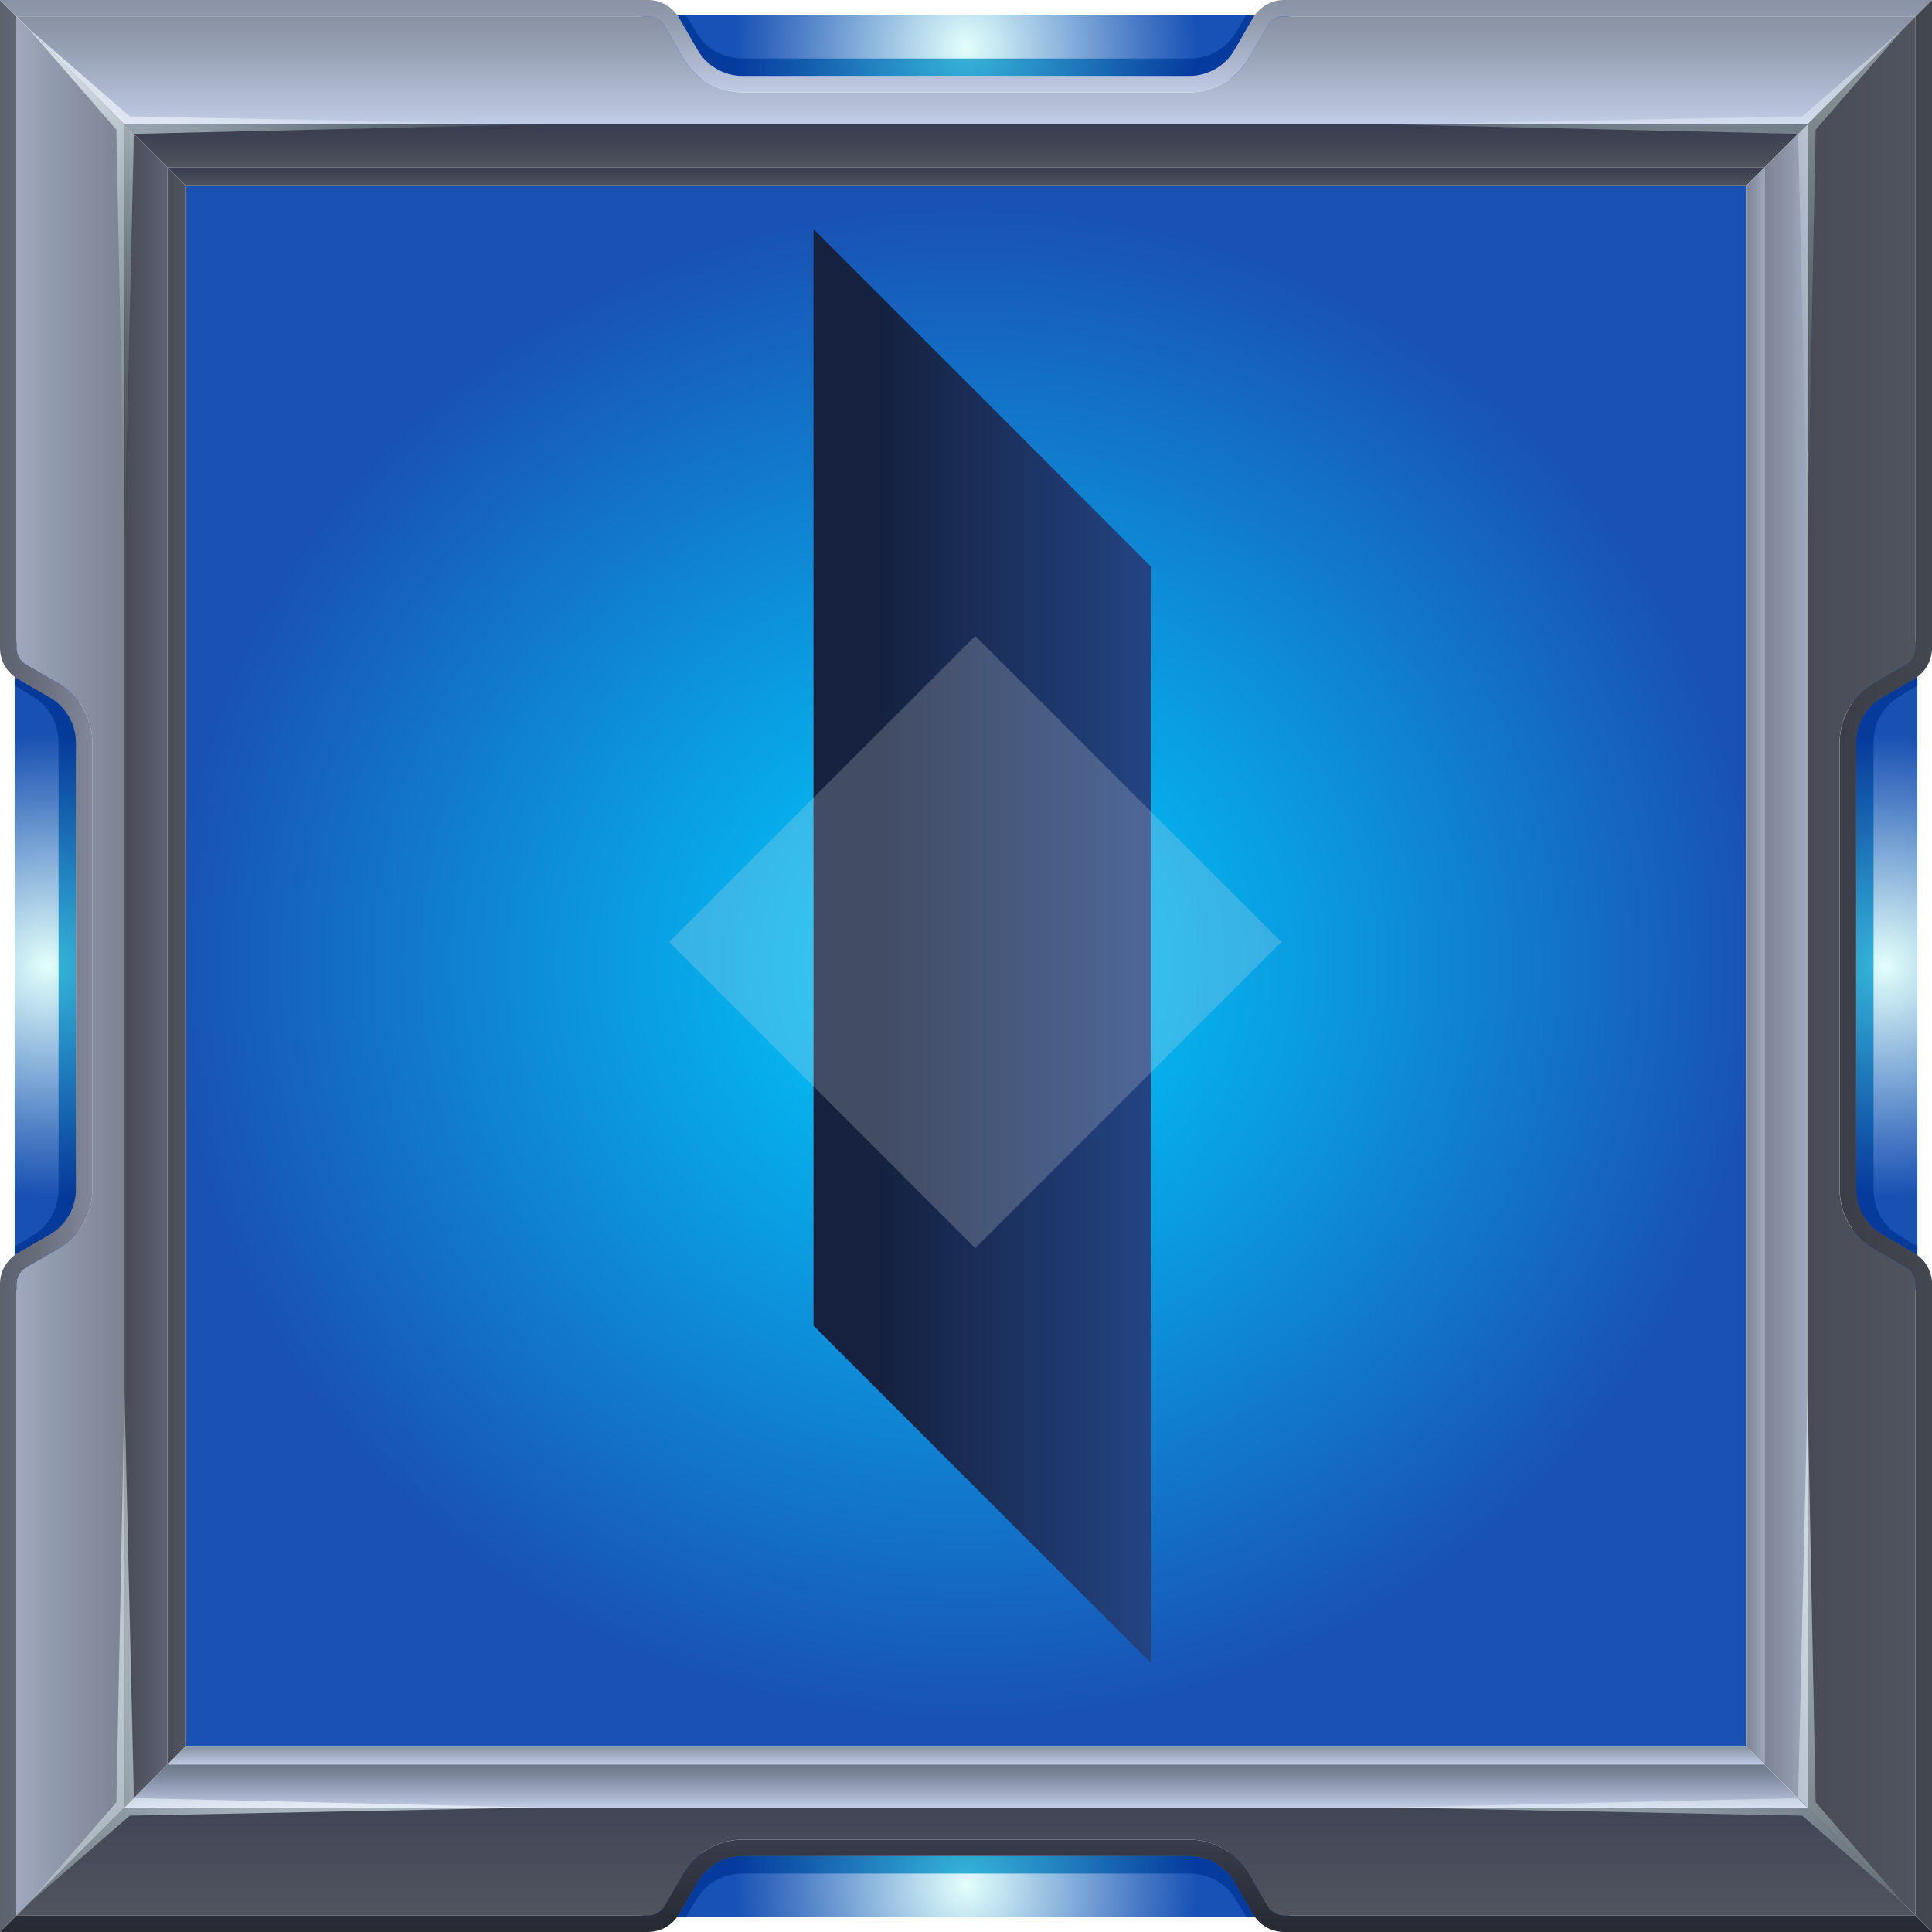
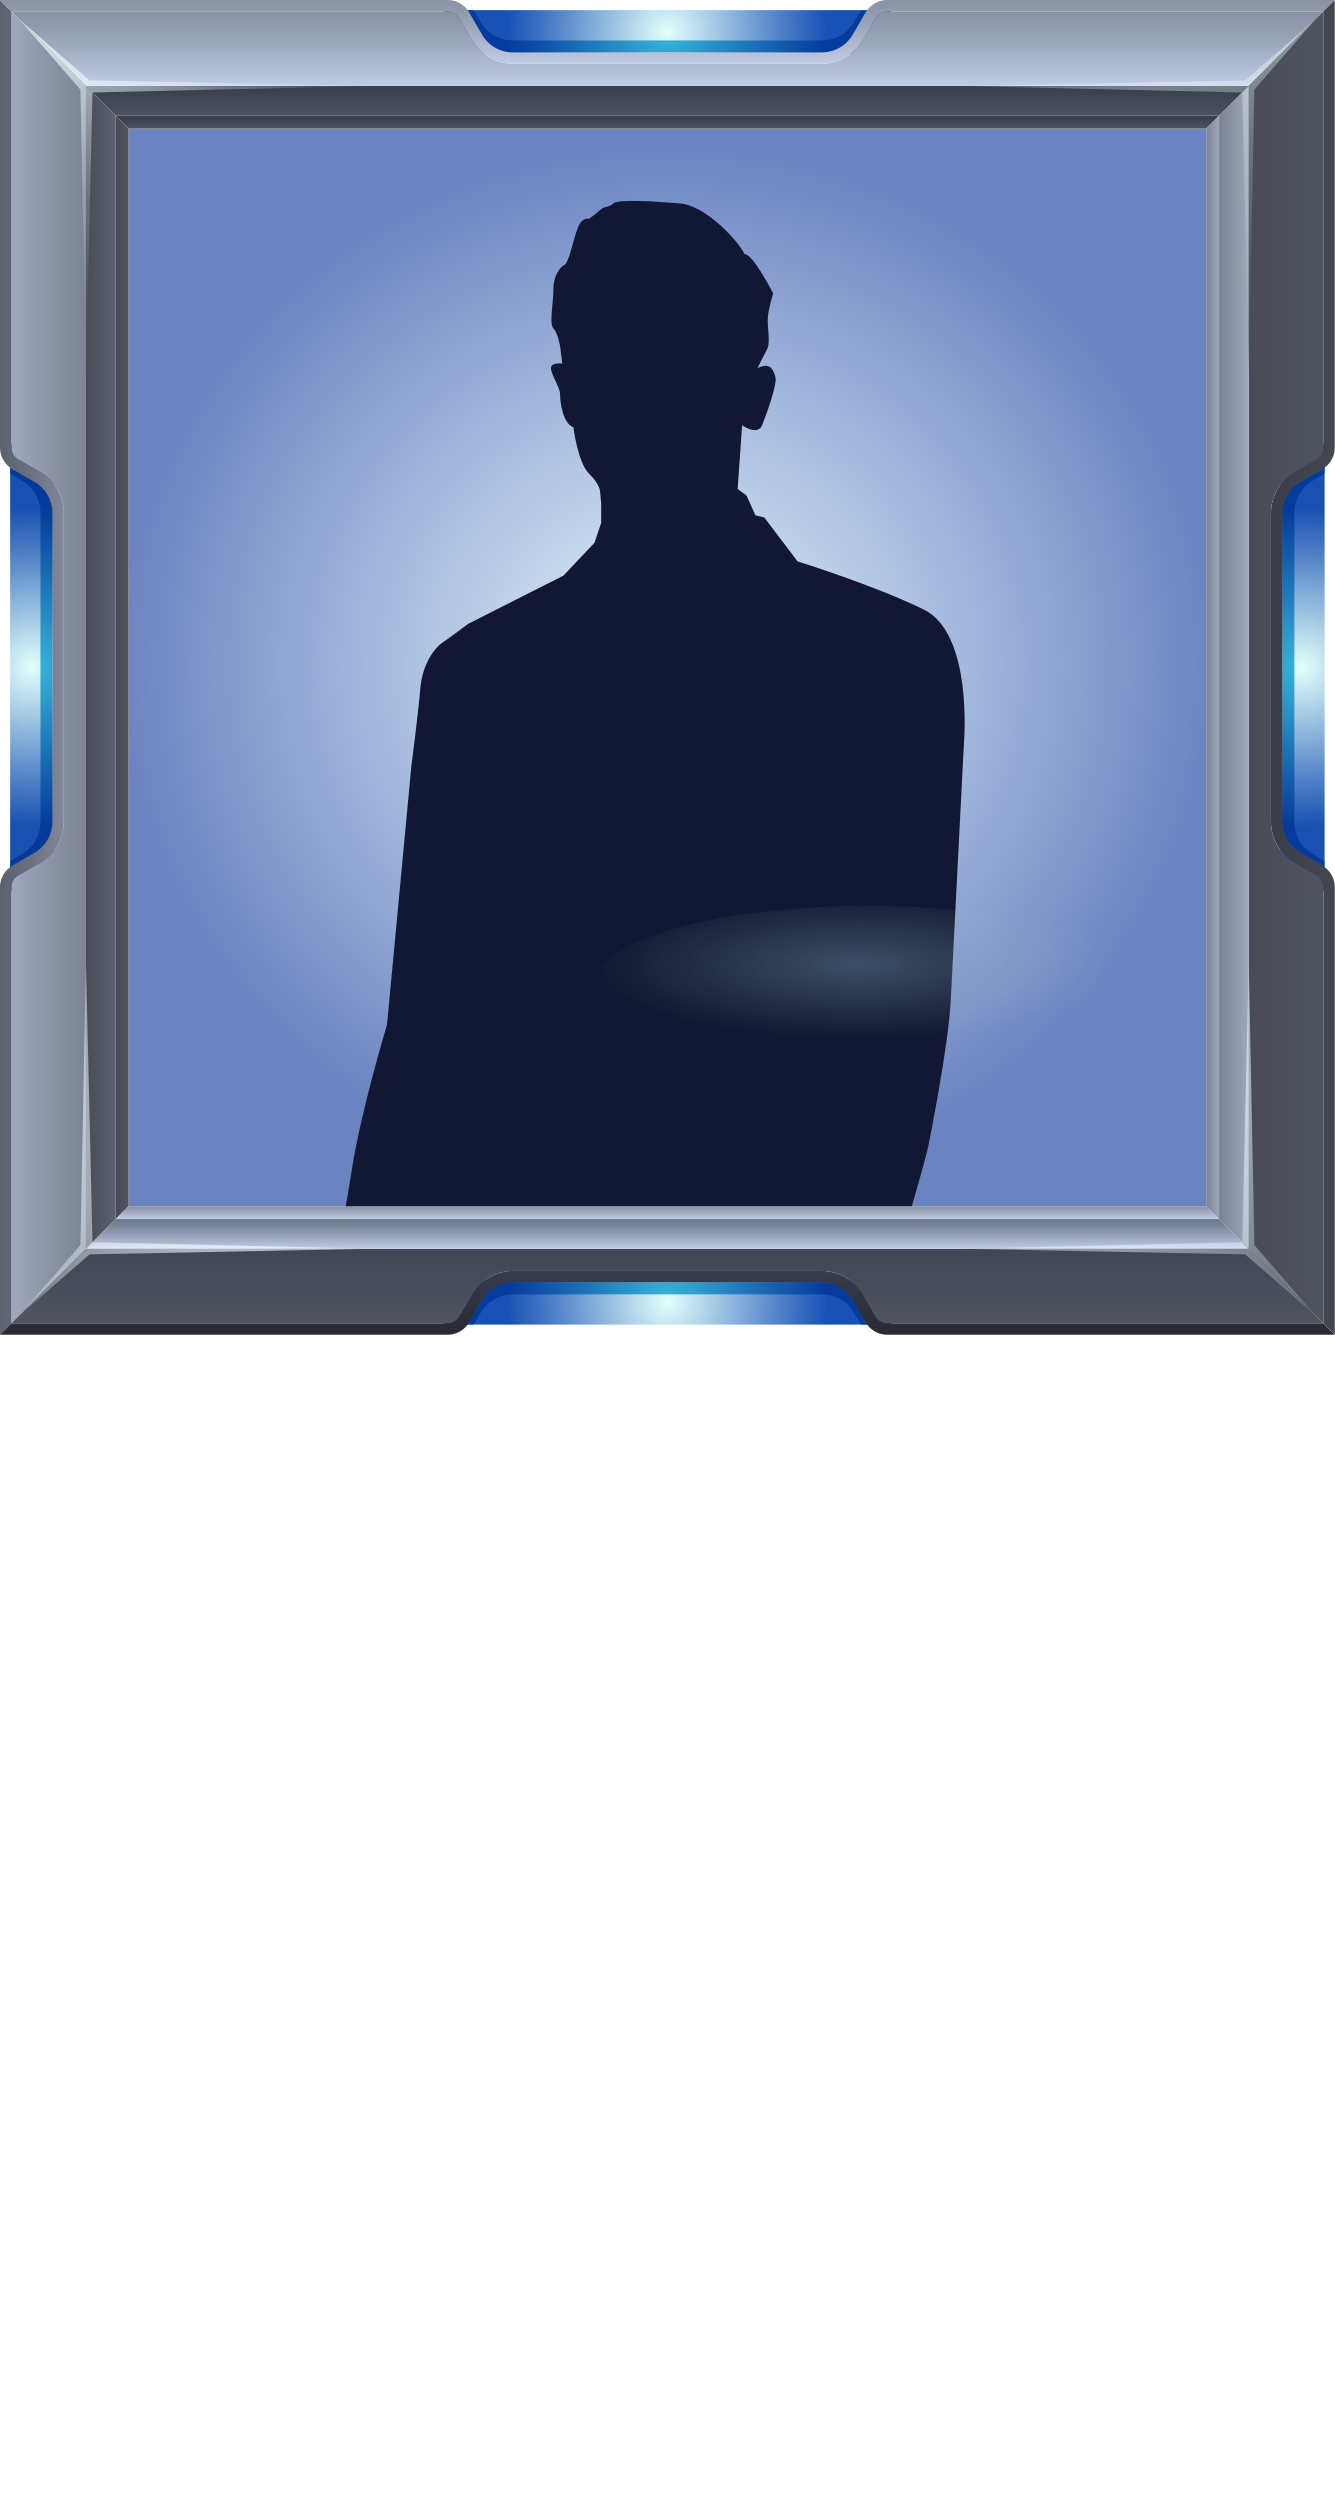
- <svg xmlns="http://www.w3.org/2000/svg" xmlns:xlink="http://www.w3.org/1999/xlink" viewBox="0 0 1033.26 1033.26">
+ <svg xmlns="http://www.w3.org/2000/svg" xmlns:xlink="http://www.w3.org/1999/xlink" viewBox="0 0 1033.26 1935.32">
  <defs>
-     <style>.cls-1{isolation:isolate;}.cls-2{fill:url(#Безымянный_градиент_15);}.cls-10,.cls-11,.cls-12,.cls-13,.cls-14,.cls-15,.cls-16,.cls-17,.cls-18,.cls-19,.cls-20,.cls-21,.cls-22,.cls-23,.cls-24,.cls-25,.cls-26,.cls-27,.cls-3,.cls-4,.cls-5,.cls-6,.cls-7,.cls-8,.cls-9{fill-rule:evenodd;}.cls-3{fill:url(#Безымянный_градиент_25);}.cls-4{fill:url(#linear-gradient);}.cls-5{fill:#3db6dd;mix-blend-mode:multiply;}.cls-6{fill:url(#linear-gradient-2);}.cls-7{fill:url(#linear-gradient-3);}.cls-8{fill:url(#linear-gradient-4);}.cls-9{fill:url(#Безымянный_градиент_22);}.cls-10{fill:url(#Безымянный_градиент_22-2);}.cls-11{fill:url(#linear-gradient-5);}.cls-12{fill:url(#linear-gradient-6);}.cls-13{fill:url(#linear-gradient-7);}.cls-14{fill:url(#linear-gradient-8);}.cls-15{fill:url(#linear-gradient-9);}.cls-16{fill:url(#linear-gradient-10);}.cls-17{fill:url(#linear-gradient-11);}.cls-18{fill:url(#linear-gradient-12);}.cls-19{fill:url(#Безымянный_градиент_23);}.cls-20{fill:url(#linear-gradient-13);}.cls-21{fill:url(#linear-gradient-14);}.cls-22{fill:url(#linear-gradient-15);}.cls-23{fill:url(#linear-gradient-16);}.cls-24,.cls-25,.cls-26,.cls-27{mix-blend-mode:screen;}.cls-24{fill:url(#New_Gradient_Swatch_3);}.cls-25{fill:url(#New_Gradient_Swatch_3-2);}.cls-26{fill:url(#New_Gradient_Swatch_3-3);}.cls-27{fill:url(#New_Gradient_Swatch_3-4);}.cls-28{fill:url(#Безымянный_градиент_82);}.cls-29{fill:#e5e5e5;opacity:0.22;}</style>
-     <radialGradient id="Безымянный_градиент_15" cx="832" cy="369.32" r="484.42" gradientTransform="translate(-215.61 205.19) scale(0.88 0.84)" gradientUnits="userSpaceOnUse">
-       <stop offset="0" stop-color="#00d0ff" />
-       <stop offset="0.42" stop-color="#0a9de1" />
-       <stop offset="1" stop-color="#1951b4" />
+     <style>.cls-1{mask:url(#mask);}.cls-2,.cls-34,.cls-8{mix-blend-mode:multiply;}.cls-2{fill:url(#radial-gradient);}.cls-3{fill:none;}.cls-4{isolation:isolate;}.cls-5{fill:url(#Безымянный_градиент_238);}.cls-10,.cls-11,.cls-12,.cls-13,.cls-14,.cls-15,.cls-16,.cls-17,.cls-18,.cls-19,.cls-20,.cls-21,.cls-22,.cls-23,.cls-24,.cls-25,.cls-26,.cls-27,.cls-28,.cls-29,.cls-30,.cls-6,.cls-7,.cls-8,.cls-9{fill-rule:evenodd;}.cls-6{fill:url(#Безымянный_градиент_25);}.cls-7{fill:url(#linear-gradient);}.cls-8{fill:#3db6dd;}.cls-9{fill:url(#linear-gradient-2);}.cls-10{fill:url(#linear-gradient-3);}.cls-11{fill:url(#linear-gradient-4);}.cls-12{fill:url(#Безымянный_градиент_22);}.cls-13{fill:url(#Безымянный_градиент_22-2);}.cls-14{fill:url(#linear-gradient-5);}.cls-15{fill:url(#linear-gradient-6);}.cls-16{fill:url(#linear-gradient-7);}.cls-17{fill:url(#linear-gradient-8);}.cls-18{fill:url(#linear-gradient-9);}.cls-19{fill:url(#linear-gradient-10);}.cls-20{fill:url(#linear-gradient-11);}.cls-21{fill:url(#linear-gradient-12);}.cls-22{fill:url(#Безымянный_градиент_23);}.cls-23{fill:url(#linear-gradient-13);}.cls-24{fill:url(#linear-gradient-14);}.cls-25{fill:url(#linear-gradient-15);}.cls-26{fill:url(#linear-gradient-16);}.cls-27,.cls-28,.cls-29,.cls-30{mix-blend-mode:screen;}.cls-27{fill:url(#New_Gradient_Swatch_3);}.cls-28{fill:url(#New_Gradient_Swatch_3-2);}.cls-29{fill:url(#New_Gradient_Swatch_3-3);}.cls-30{fill:url(#New_Gradient_Swatch_3-4);}.cls-31{clip-path:url(#clip-path);}.cls-32{fill:#121833;}.cls-33{mask:url(#mask-2);}.cls-34{fill:url(#radial-gradient-2);}.cls-35{filter:url(#luminosity-noclip);}</style>
+     <filter id="luminosity-noclip" x="462.71" y="-8937.52" width="417.55" height="32766" filterUnits="userSpaceOnUse" color-interpolation-filters="sRGB">
+       <feFlood flood-color="#fff" result="bg" />
+       <feBlend in="SourceGraphic" in2="bg" />
+     </filter>
+     <mask id="mask" x="462.71" y="-8937.52" width="417.55" height="32766" maskUnits="userSpaceOnUse">
+       <g class="cls-35" />
+     </mask>
+     <radialGradient id="radial-gradient" cx="-5599.79" cy="-1653.51" r="54.45" gradientTransform="matrix(0, -1.07, -3.83, 0, -5668.75, -5245.13)" gradientUnits="userSpaceOnUse">
+       <stop offset="0" stop-color="#666" />
+       <stop offset="0.01" stop-color="#656565" />
+       <stop offset="0.47" stop-color="#2f2f2f" />
+       <stop offset="0.81" stop-color="#0d0d0d" />
+       <stop offset="1" />
+     </radialGradient>
+     <radialGradient id="Безымянный_градиент_238" cx="832" cy="369.32" r="484.42" gradientTransform="translate(-215.61 205.19) scale(0.88 0.84)" gradientUnits="userSpaceOnUse">
+       <stop offset="0" stop-color="#e4f3fb" />
+       <stop offset="0.43" stop-color="#b1c5e3" />
+       <stop offset="1" stop-color="#6a83c1" />
    </radialGradient>
    <radialGradient id="Безымянный_градиент_25" cx="25.26" cy="516.63" r="123.5" gradientUnits="userSpaceOnUse">
      <stop offset="0" stop-color="#e3fffb" />
      <stop offset="0.12" stop-color="#caeaf2" />
      <stop offset="0.73" stop-color="#4c7dc4" />
      <stop offset="1" stop-color="#1951b2" />
    </radialGradient>
    <linearGradient id="linear-gradient" x1="8.8" y1="516.63" x2="66.56" y2="516.63" gradientUnits="userSpaceOnUse">
      <stop offset="0" stop-color="#9fa8bd" />
      <stop offset="0.57" stop-color="#8991a3" />
      <stop offset="1" stop-color="#7c8494" />
    </linearGradient>
    <linearGradient id="linear-gradient-2" x1="89.58" y1="516.63" x2="99.49" y2="516.63" gradientUnits="userSpaceOnUse">
      <stop offset="0" stop-color="#494c57" />
      <stop offset="1" stop-color="#50545e" />
    </linearGradient>
    <linearGradient id="linear-gradient-3" y1="516.63" x2="49.41" y2="516.63" gradientUnits="userSpaceOnUse">
      <stop offset="0" stop-color="#5c616e" />
      <stop offset="0.41" stop-color="#696e7d" />
      <stop offset="1" stop-color="#818899" />
    </linearGradient>
    <linearGradient id="linear-gradient-4" x1="66.56" y1="516.63" x2="89.58" y2="516.63" gradientUnits="userSpaceOnUse">
      <stop offset="0" stop-color="#494c57" />
      <stop offset="0.59" stop-color="#545866" />
      <stop offset="1" stop-color="#5d6273" />
    </linearGradient>
    <radialGradient id="Безымянный_градиент_22" cx="516.63" cy="25.26" r="123.5" gradientUnits="userSpaceOnUse">
      <stop offset="0" stop-color="#e3fffb" />
      <stop offset="0.12" stop-color="#caeaf3" />
      <stop offset="0.73" stop-color="#4c7dc7" />
      <stop offset="1" stop-color="#1952b6" />
    </radialGradient>
    <radialGradient id="Безымянный_градиент_22-2" cx="-1801.59" cy="4549.02" r="123.5" gradientTransform="translate(-1284.96 5557.03) rotate(180)" xlink:href="#Безымянный_градиент_22" />
    <linearGradient id="linear-gradient-5" x1="516.63" y1="66.55" x2="516.63" y2="8.8" gradientUnits="userSpaceOnUse">
      <stop offset="0" stop-color="#c1cce6" />
      <stop offset="0.17" stop-color="#b6c0d8" />
      <stop offset="0.72" stop-color="#959fb2" />
      <stop offset="1" stop-color="#8992a3" />
    </linearGradient>
    <linearGradient id="linear-gradient-6" x1="516.63" y1="99.49" x2="516.63" y2="89.57" gradientUnits="userSpaceOnUse">
      <stop offset="0" stop-color="#50545e" />
      <stop offset="0.33" stop-color="#474b58" />
      <stop offset="1" stop-color="#383d4f" />
    </linearGradient>
    <linearGradient id="linear-gradient-7" x1="516.63" y1="49.41" x2="516.63" y2="0" xlink:href="#linear-gradient-5" />
    <linearGradient id="linear-gradient-8" x1="516.63" y1="89.57" x2="516.63" y2="66.55" xlink:href="#linear-gradient-6" />
    <linearGradient id="linear-gradient-9" x1="516.63" y1="1024.46" x2="516.63" y2="966.71" gradientUnits="userSpaceOnUse">
      <stop offset="0" stop-color="#50545e" />
      <stop offset="0.01" stop-color="#50545e" />
      <stop offset="1" stop-color="#414657" />
    </linearGradient>
    <linearGradient id="linear-gradient-10" x1="516.63" y1="943.69" x2="516.63" y2="933.77" xlink:href="#linear-gradient-5" />
    <linearGradient id="linear-gradient-11" x1="516.63" y1="1033.26" x2="516.63" y2="983.85" gradientUnits="userSpaceOnUse">
      <stop offset="0" stop-color="#272a33" />
      <stop offset="0.62" stop-color="#313542" />
      <stop offset="1" stop-color="#383d4d" />
    </linearGradient>
    <linearGradient id="linear-gradient-12" x1="516.63" y1="966.71" x2="516.63" y2="943.69" gradientUnits="userSpaceOnUse">
      <stop offset="0" stop-color="#c1cce6" />
      <stop offset="0.36" stop-color="#9ea8bf" />
      <stop offset="0.78" stop-color="#7b8599" />
      <stop offset="1" stop-color="#6d778a" />
    </linearGradient>
    <radialGradient id="Безымянный_градиент_23" cx="1008.01" cy="516.63" r="123.5" gradientUnits="userSpaceOnUse">
      <stop offset="0" stop-color="#e3fffb" />
      <stop offset="0.12" stop-color="#caeaf2" />
      <stop offset="0.73" stop-color="#4c7dc5" />
      <stop offset="1" stop-color="#1951b3" />
    </radialGradient>
    <linearGradient id="linear-gradient-13" x1="966.72" y1="516.63" x2="1024.46" y2="516.63" xlink:href="#linear-gradient-2" />
    <linearGradient id="linear-gradient-14" x1="933.77" y1="516.63" x2="943.69" y2="516.63" gradientUnits="userSpaceOnUse">
      <stop offset="0" stop-color="#7c8494" />
      <stop offset="0.43" stop-color="#8991a3" />
      <stop offset="1" stop-color="#9fa8bd" />
    </linearGradient>
    <linearGradient id="linear-gradient-15" x1="983.85" y1="516.63" x2="1033.26" y2="516.63" gradientUnits="userSpaceOnUse">
      <stop offset="0" stop-color="#3c3e47" />
      <stop offset="1" stop-color="#43474f" />
    </linearGradient>
    <linearGradient id="linear-gradient-16" x1="943.69" y1="516.63" x2="966.72" y2="516.63" xlink:href="#linear-gradient-14" />
    <radialGradient id="New_Gradient_Swatch_3" cx="58.08" cy="-18.52" r="302.6" gradientUnits="userSpaceOnUse">
      <stop offset="0" stop-color="#e0f2ff" />
      <stop offset="0.09" stop-color="#bacbd4" />
      <stop offset="0.23" stop-color="#8a989d" />
      <stop offset="0.37" stop-color="#606c6d" />
      <stop offset="0.5" stop-color="#3d4846" />
      <stop offset="0.63" stop-color="#222c27" />
      <stop offset="0.76" stop-color="#0f1811" />
      <stop offset="0.89" stop-color="#040c04" />
      <stop offset="1" stop-color="#000800" />
    </radialGradient>
    <radialGradient id="New_Gradient_Swatch_3-2" cx="913.33" cy="-125.16" r="439.76" xlink:href="#New_Gradient_Swatch_3" />
    <radialGradient id="New_Gradient_Swatch_3-3" cx="181.79" cy="873.68" r="429.92" xlink:href="#New_Gradient_Swatch_3" />
    <radialGradient id="New_Gradient_Swatch_3-4" cx="847.21" cy="820.36" r="426.2" xlink:href="#New_Gradient_Swatch_3" />
-     <linearGradient id="Безымянный_градиент_82" x1="435.06" y1="506.05" x2="615.69" y2="506.05" gradientUnits="userSpaceOnUse">
-       <stop offset="0.2" stop-color="#15213f" />
-       <stop offset="1" stop-color="#234483" />
-     </linearGradient>
+     <clipPath id="clip-path">
+       <rect class="cls-3" x="99.49" y="99.49" width="834.28" height="834.28" />
+     </clipPath>
+     <mask id="mask-2" x="462.71" y="701.15" width="417.55" height="116.76" maskUnits="userSpaceOnUse">
+       <g class="cls-1">
+         <ellipse class="cls-2" cx="671.49" cy="759.53" rx="208.78" ry="58.38" />
+       </g>
+     </mask>
+     <radialGradient id="radial-gradient-2" cx="-5599.79" cy="-1653.51" r="54.45" gradientTransform="matrix(0, -1.07, -3.83, 0, -5668.75, -5245.13)" gradientUnits="userSpaceOnUse">
+       <stop offset="0" stop-color="#729eb1" />
+       <stop offset="0.15" stop-color="#7da4b4" />
+       <stop offset="0.7" stop-color="#9eb8bf" />
+       <stop offset="1" stop-color="#abc0c3" />
+     </radialGradient>
  </defs>
-   <g class="cls-1">
+   <g class="cls-4">
    <g id="Слой_2" data-name="Слой 2">
      <g id="Layer_1" data-name="Layer 1">
-         <rect class="cls-2" x="99.49" y="99.49" width="834.28" height="834.28" />
-         <path class="cls-3" d="M7.85,342.84V690.42l18.6-10.74A31.67,31.67,0,0,0,42.66,651.6V381.67a31.67,31.67,0,0,0-16.21-28.09L7.85,342.84Z" />
-         <path class="cls-4" d="M8.8,8.8V346.19a10.56,10.56,0,0,0,5.5,9.53l16.41,9.47A37.72,37.72,0,0,1,42,375.13a37,37,0,0,1,7.37,22.46V635.68A36.93,36.93,0,0,1,42,658.13a37.88,37.88,0,0,1-11.33,10L14.3,677.55a10.55,10.55,0,0,0-5.5,9.52v337.39l57.75-57.75V66.55L8.8,8.8Z" />
-         <path class="cls-5" d="M31.31,397.45V635.81c0,10.52-4.94,19.54-13.56,24.8l-9.9,6v4.61a21.52,21.52,0,0,1,2.06-1.35l16.4-9.47a27.94,27.94,0,0,0,14.3-24.77V397.59a28,28,0,0,0-14.3-24.78l-16.4-9.47A21.45,21.45,0,0,1,7.85,362v4.61l9.9,6c8.62,5.26,13.56,14.29,13.56,24.8Z" />
-         <polygon class="cls-6" points="99.49 516.63 99.49 99.49 89.58 89.57 89.58 516.63 89.58 943.7 99.49 933.77 99.49 516.63 99.49 516.63" />
-         <path class="cls-7" d="M8.8,343.39V8.8L0,0V346.19A19.3,19.3,0,0,0,7.85,362a21.45,21.45,0,0,0,2.06,1.34l16.4,9.47a28,28,0,0,1,14.3,24.78V635.68a27.94,27.94,0,0,1-14.3,24.77l-16.4,9.47a21.52,21.52,0,0,0-2.06,1.35A19.28,19.28,0,0,0,0,687.07v346.19l8.8-8.8V687.07a10.55,10.55,0,0,1,5.5-9.52l16.41-9.47a37.88,37.88,0,0,0,11.33-10,36.93,36.93,0,0,0,7.37-22.45V397.59A37,37,0,0,0,42,375.13a37.72,37.72,0,0,0-11.33-9.94L14.3,355.72a10.56,10.56,0,0,1-5.5-9.53v-2.8Z" />
-         <polygon class="cls-8" points="89.58 516.63 89.58 89.57 66.56 66.55 66.56 966.71 89.58 943.7 89.58 516.63 89.58 516.63" />
-         <path class="cls-9" d="M690.42,7.85H342.84l10.74,18.6a31.67,31.67,0,0,0,28.09,16.21H651.6a31.66,31.66,0,0,0,28.08-16.21l10.74-18.6Z" />
-         <path class="cls-10" d="M342.84,1025.42H690.42l-10.73-18.6a31.69,31.69,0,0,0-28.1-16.22H381.67a31.66,31.66,0,0,0-28.09,16.22l-10.74,18.6Z" />
-         <path class="cls-11" d="M1024.46,8.8H687.08a10.54,10.54,0,0,0-9.53,5.51l-9.47,16.4a37.88,37.88,0,0,1-10,11.33,36.84,36.84,0,0,1-22.45,7.37H397.59A36.89,36.89,0,0,1,375.13,42a37.72,37.72,0,0,1-9.94-11.33l-9.47-16.4a10.54,10.54,0,0,0-9.53-5.51H8.8L66.55,66.55H966.72L1024.46,8.8Z" />
-         <path class="cls-5" d="M635.81,31.31H397.46c-10.52,0-19.55-4.93-24.81-13.56l-6-9.9H362a20.65,20.65,0,0,1,1.34,2.05l9.48,16.41a27.93,27.93,0,0,0,24.77,14.3H635.68a27.94,27.94,0,0,0,24.77-14.3L669.92,9.9a22.68,22.68,0,0,1,1.35-2.05h-4.61l-6,9.9c-5.26,8.63-14.28,13.56-24.8,13.56Z" />
-         <polygon class="cls-12" points="516.64 99.49 933.77 99.49 943.69 89.57 516.64 89.57 89.58 89.57 99.49 99.49 516.64 99.49 516.64 99.49" />
-         <path class="cls-13" d="M689.87,8.8h334.59l8.8-8.8H687.08a19.28,19.28,0,0,0-15.81,7.85,22.68,22.68,0,0,0-1.35,2.05l-9.47,16.41a27.94,27.94,0,0,1-24.77,14.3H397.59a27.93,27.93,0,0,1-24.77-14.3L363.34,9.9A20.65,20.65,0,0,0,362,7.85,19.28,19.28,0,0,0,346.19,0H0L8.8,8.8H346.19a10.54,10.54,0,0,1,9.53,5.51l9.47,16.4A37.72,37.72,0,0,0,375.13,42a36.89,36.89,0,0,0,22.46,7.37H635.68A36.84,36.84,0,0,0,658.13,42a37.88,37.88,0,0,0,10-11.33l9.47-16.4a10.54,10.54,0,0,1,9.53-5.51Z" />
-         <polygon class="cls-14" points="516.64 89.57 943.69 89.57 966.72 66.55 66.55 66.55 89.58 89.57 516.64 89.57 516.64 89.57" />
-         <path class="cls-15" d="M1024.46,1024.46H687.08a10.55,10.55,0,0,1-9.53-5.5l-9.47-16.4a37.92,37.92,0,0,0-10-11.34,36.91,36.91,0,0,0-22.45-7.37H397.59a37,37,0,0,0-22.46,7.37,37.76,37.76,0,0,0-9.94,11.34l-9.47,16.4a10.55,10.55,0,0,1-9.53,5.5H8.8l57.75-57.75H966.72l57.74,57.75Z" />
-         <path class="cls-5" d="M635.81,1002H397.46c-10.52,0-19.55,4.93-24.81,13.55l-6,9.91H362a20.8,20.8,0,0,0,1.34-2.06l9.48-16.4a27.91,27.91,0,0,1,24.77-14.3H635.68a27.93,27.93,0,0,1,24.77,14.3l9.47,16.4a22.85,22.85,0,0,0,1.35,2.06h-4.61l-6-9.91c-5.26-8.62-14.28-13.55-24.8-13.55Z" />
-         <polygon class="cls-16" points="516.64 933.77 933.77 933.77 943.69 943.69 516.64 943.69 89.58 943.69 99.49 933.77 516.64 933.77 516.64 933.77" />
-         <path class="cls-17" d="M689.87,1024.46h334.59l8.8,8.8H687.08a19.28,19.28,0,0,1-15.81-7.84,22.85,22.85,0,0,1-1.35-2.06l-9.47-16.4a27.93,27.93,0,0,0-24.77-14.3H397.59a27.91,27.91,0,0,0-24.77,14.3l-9.48,16.4a20.8,20.8,0,0,1-1.34,2.06,19.28,19.28,0,0,1-15.81,7.84H0l8.8-8.8H346.19a10.55,10.55,0,0,0,9.53-5.5l9.47-16.4a37.76,37.76,0,0,1,9.94-11.34,37,37,0,0,1,22.46-7.37H635.68a36.91,36.91,0,0,1,22.45,7.37,37.92,37.92,0,0,1,10,11.34l9.47,16.4a10.55,10.55,0,0,0,9.53,5.5Z" />
-         <polygon class="cls-18" points="516.64 943.69 943.69 943.69 966.72 966.71 66.55 966.71 89.58 943.69 516.64 943.69 516.64 943.69" />
-         <path class="cls-19" d="M1025.42,342.84V690.42l-18.6-10.74a31.65,31.65,0,0,1-16.21-28.08V381.67a31.65,31.65,0,0,1,16.21-28.09l18.6-10.74Z" />
-         <path class="cls-20" d="M1024.46,8.8V346.19a10.55,10.55,0,0,1-5.5,9.53l-16.4,9.47a37.76,37.76,0,0,0-11.34,9.94,37,37,0,0,0-7.37,22.46V635.68a36.93,36.93,0,0,0,7.37,22.45,37.92,37.92,0,0,0,11.34,10l16.4,9.47a10.53,10.53,0,0,1,5.5,9.52v337.39l-57.74-57.75V66.55L1024.46,8.8Z" />
-         <path class="cls-5" d="M1002,397.45V635.81c0,10.52,4.93,19.54,13.55,24.8l9.91,6v4.61c-.66-.48-1.34-.93-2.05-1.35L1007,660.45a27.93,27.93,0,0,1-14.3-24.77V397.59a27.93,27.93,0,0,1,14.3-24.78l16.41-9.47c.71-.42,1.39-.86,2.05-1.34v4.61l-9.91,6c-8.62,5.26-13.55,14.29-13.55,24.8Z" />
-         <polygon class="cls-21" points="933.77 516.63 933.77 99.49 943.69 89.57 943.69 516.63 943.69 943.7 933.77 933.77 933.77 516.63 933.77 516.63" />
-         <path class="cls-22" d="M1024.46,343.39V8.8l8.8-8.8V346.19a19.29,19.29,0,0,1-7.84,15.81c-.66.48-1.34.92-2.05,1.34L1007,372.81a27.93,27.93,0,0,0-14.3,24.78V635.68a27.93,27.93,0,0,0,14.3,24.77l16.41,9.47c.71.42,1.39.87,2.05,1.35a19.27,19.27,0,0,1,7.84,15.8v346.19l-8.8-8.8V687.07a10.53,10.53,0,0,0-5.5-9.52l-16.4-9.47a37.92,37.92,0,0,1-11.34-10,36.93,36.93,0,0,1-7.37-22.45V397.59a37,37,0,0,1,7.37-22.46,37.76,37.76,0,0,1,11.34-9.94l16.4-9.47a10.55,10.55,0,0,0,5.5-9.53v-2.8Z" />
-         <polygon class="cls-23" points="943.69 516.63 943.69 89.57 966.72 66.55 966.72 966.71 943.69 943.7 943.69 516.63 943.69 516.63" />
-         <polygon class="cls-24" points="66.56 289.16 62.24 69.39 15.06 15.07 69.39 62.24 288.79 66.55 71.59 71.59 66.56 289.16 66.56 289.16" />
-         <polygon class="cls-25" points="966.72 289.16 971.03 69.39 1018.2 15.07 963.87 62.24 744.48 66.55 961.67 71.59 966.72 289.16 966.72 289.16" />
-         <polygon class="cls-26" points="66.56 744.1 62.24 963.87 15.07 1018.2 69.39 971.03 288.79 966.71 71.59 961.67 66.56 744.1 66.56 744.1" />
-         <polygon class="cls-27" points="966.72 744.1 971.03 963.87 1018.2 1018.2 963.87 971.03 744.48 966.71 961.67 961.67 966.72 744.1 966.72 744.1" />
-         <polyline class="cls-28" points="435.06 708.96 435.06 122.52 615.69 303.15 615.69 889.59" />
-         <rect class="cls-29" x="405.84" y="388.06" width="231.49" height="231.49" transform="translate(509.01 -221.26) rotate(45)" />
+         <rect class="cls-5" x="99.49" y="99.49" width="834.28" height="834.28" />
+         <path class="cls-6" d="M7.85,342.84V690.42l18.6-10.74A31.67,31.67,0,0,0,42.66,651.6V381.67a31.67,31.67,0,0,0-16.21-28.09L7.85,342.84Z" />
+         <path class="cls-7" d="M8.8,8.8V346.19a10.56,10.56,0,0,0,5.5,9.53l16.41,9.47A37.72,37.72,0,0,1,42,375.13a37,37,0,0,1,7.37,22.46V635.68A36.93,36.93,0,0,1,42,658.13a37.88,37.88,0,0,1-11.33,10L14.3,677.55a10.55,10.55,0,0,0-5.5,9.52v337.39l57.75-57.75V66.55L8.8,8.8Z" />
+         <path class="cls-8" d="M31.31,397.45V635.81c0,10.52-4.94,19.54-13.56,24.8l-9.9,6v4.61a21.52,21.52,0,0,1,2.06-1.35l16.4-9.47a27.94,27.94,0,0,0,14.3-24.77V397.59a28,28,0,0,0-14.3-24.78l-16.4-9.47A21.45,21.45,0,0,1,7.85,362v4.61l9.9,6c8.62,5.26,13.56,14.29,13.56,24.8Z" />
+         <polygon class="cls-9" points="99.49 516.63 99.49 99.49 89.58 89.57 89.58 516.63 89.58 943.7 99.49 933.77 99.49 516.63 99.49 516.63" />
+         <path class="cls-10" d="M8.8,343.39V8.8L0,0V346.19A19.3,19.3,0,0,0,7.85,362a21.45,21.45,0,0,0,2.06,1.34l16.4,9.47a28,28,0,0,1,14.3,24.78V635.68a27.94,27.94,0,0,1-14.3,24.77l-16.4,9.47a21.52,21.52,0,0,0-2.06,1.35A19.28,19.28,0,0,0,0,687.07v346.19l8.8-8.8V687.07a10.55,10.55,0,0,1,5.5-9.52l16.41-9.47a37.88,37.88,0,0,0,11.33-10,36.93,36.93,0,0,0,7.37-22.45V397.59A37,37,0,0,0,42,375.13a37.72,37.72,0,0,0-11.33-9.94L14.3,355.72a10.56,10.56,0,0,1-5.5-9.53v-2.8Z" />
+         <polygon class="cls-11" points="89.58 516.63 89.58 89.57 66.56 66.55 66.56 966.71 89.58 943.7 89.58 516.63 89.58 516.63" />
+         <path class="cls-12" d="M690.42,7.85H342.84l10.74,18.6a31.67,31.67,0,0,0,28.09,16.21H651.6a31.66,31.66,0,0,0,28.08-16.21l10.74-18.6Z" />
+         <path class="cls-13" d="M342.84,1025.42H690.42l-10.73-18.6a31.69,31.69,0,0,0-28.1-16.22H381.67a31.66,31.66,0,0,0-28.09,16.22l-10.74,18.6Z" />
+         <path class="cls-14" d="M1024.46,8.8H687.08a10.54,10.54,0,0,0-9.53,5.51l-9.47,16.4a37.88,37.88,0,0,1-10,11.33,36.84,36.84,0,0,1-22.45,7.37H397.59A36.89,36.89,0,0,1,375.13,42a37.72,37.72,0,0,1-9.94-11.33l-9.47-16.4a10.54,10.54,0,0,0-9.53-5.51H8.8L66.55,66.55H966.72L1024.46,8.8Z" />
+         <path class="cls-8" d="M635.81,31.31H397.46c-10.52,0-19.55-4.93-24.81-13.56l-6-9.9H362a20.65,20.65,0,0,1,1.34,2.05l9.48,16.41a27.93,27.93,0,0,0,24.77,14.3H635.68a27.94,27.94,0,0,0,24.77-14.3L669.92,9.9a22.68,22.68,0,0,1,1.35-2.05h-4.61l-6,9.9c-5.26,8.63-14.28,13.56-24.8,13.56Z" />
+         <polygon class="cls-15" points="516.64 99.49 933.77 99.49 943.69 89.57 516.64 89.57 89.58 89.57 99.49 99.49 516.64 99.49 516.64 99.49" />
+         <path class="cls-16" d="M689.87,8.8h334.59l8.8-8.8H687.08a19.28,19.28,0,0,0-15.81,7.85,22.68,22.68,0,0,0-1.35,2.05l-9.47,16.41a27.94,27.94,0,0,1-24.77,14.3H397.59a27.93,27.93,0,0,1-24.77-14.3L363.34,9.9A20.65,20.65,0,0,0,362,7.85,19.28,19.28,0,0,0,346.19,0H0L8.8,8.8H346.19a10.54,10.54,0,0,1,9.53,5.51l9.47,16.4A37.72,37.72,0,0,0,375.13,42a36.89,36.89,0,0,0,22.46,7.37H635.68A36.84,36.84,0,0,0,658.13,42a37.88,37.88,0,0,0,10-11.33l9.47-16.4a10.54,10.54,0,0,1,9.53-5.51Z" />
+         <polygon class="cls-17" points="516.64 89.57 943.69 89.57 966.72 66.55 66.55 66.55 89.58 89.57 516.64 89.57 516.64 89.57" />
+         <path class="cls-18" d="M1024.46,1024.46H687.08a10.55,10.55,0,0,1-9.53-5.5l-9.47-16.4a37.92,37.92,0,0,0-10-11.34,36.91,36.91,0,0,0-22.45-7.37H397.59a37,37,0,0,0-22.46,7.37,37.76,37.76,0,0,0-9.94,11.34l-9.47,16.4a10.55,10.55,0,0,1-9.53,5.5H8.8l57.75-57.75H966.72l57.74,57.75Z" />
+         <path class="cls-8" d="M635.81,1002H397.46c-10.52,0-19.55,4.93-24.81,13.55l-6,9.91H362a20.8,20.8,0,0,0,1.34-2.06l9.48-16.4a27.91,27.91,0,0,1,24.77-14.3H635.68a27.93,27.93,0,0,1,24.77,14.3l9.47,16.4a22.85,22.85,0,0,0,1.35,2.06h-4.61l-6-9.91c-5.26-8.62-14.28-13.55-24.8-13.55Z" />
+         <polygon class="cls-19" points="516.64 933.77 933.77 933.77 943.69 943.69 516.64 943.69 89.58 943.69 99.49 933.77 516.64 933.77 516.64 933.77" />
+         <path class="cls-20" d="M689.87,1024.46h334.59l8.8,8.8H687.08a19.28,19.28,0,0,1-15.81-7.84,22.85,22.85,0,0,1-1.35-2.06l-9.47-16.4a27.93,27.93,0,0,0-24.77-14.3H397.59a27.91,27.91,0,0,0-24.77,14.3l-9.48,16.4a20.8,20.8,0,0,1-1.34,2.06,19.28,19.28,0,0,1-15.81,7.84H0l8.8-8.8H346.19a10.55,10.55,0,0,0,9.53-5.5l9.47-16.4a37.76,37.76,0,0,1,9.94-11.34,37,37,0,0,1,22.46-7.37H635.68a36.91,36.91,0,0,1,22.45,7.37,37.92,37.92,0,0,1,10,11.34l9.47,16.4a10.55,10.55,0,0,0,9.53,5.5Z" />
+         <polygon class="cls-21" points="516.64 943.69 943.69 943.69 966.72 966.71 66.55 966.71 89.58 943.69 516.64 943.69 516.64 943.69" />
+         <path class="cls-22" d="M1025.42,342.84V690.42l-18.6-10.74a31.65,31.65,0,0,1-16.21-28.08V381.67a31.65,31.65,0,0,1,16.21-28.09l18.6-10.74Z" />
+         <path class="cls-23" d="M1024.46,8.8V346.19a10.55,10.55,0,0,1-5.5,9.53l-16.4,9.47a37.76,37.76,0,0,0-11.34,9.94,37,37,0,0,0-7.37,22.46V635.68a36.93,36.93,0,0,0,7.37,22.45,37.92,37.92,0,0,0,11.34,10l16.4,9.47a10.53,10.53,0,0,1,5.5,9.52v337.39l-57.74-57.75V66.55L1024.46,8.8Z" />
+         <path class="cls-8" d="M1002,397.45V635.81c0,10.52,4.93,19.54,13.55,24.8l9.91,6v4.61c-.66-.48-1.34-.93-2.05-1.35L1007,660.45a27.93,27.93,0,0,1-14.3-24.77V397.59a27.93,27.93,0,0,1,14.3-24.78l16.41-9.47c.71-.42,1.39-.86,2.05-1.34v4.61l-9.91,6c-8.62,5.26-13.55,14.29-13.55,24.8Z" />
+         <polygon class="cls-24" points="933.77 516.63 933.77 99.49 943.69 89.57 943.69 516.63 943.69 943.7 933.77 933.77 933.77 516.63 933.77 516.63" />
+         <path class="cls-25" d="M1024.46,343.39V8.8l8.8-8.8V346.19a19.29,19.29,0,0,1-7.84,15.81c-.66.48-1.34.92-2.05,1.34L1007,372.81a27.93,27.93,0,0,0-14.3,24.78V635.68a27.93,27.93,0,0,0,14.3,24.77l16.41,9.47c.71.42,1.39.87,2.05,1.35a19.27,19.27,0,0,1,7.84,15.8v346.19l-8.8-8.8V687.07a10.53,10.53,0,0,0-5.5-9.52l-16.4-9.47a37.92,37.92,0,0,1-11.34-10,36.93,36.93,0,0,1-7.37-22.45V397.59a37,37,0,0,1,7.37-22.46,37.76,37.76,0,0,1,11.34-9.94l16.4-9.47a10.55,10.55,0,0,0,5.5-9.53v-2.8Z" />
+         <polygon class="cls-26" points="943.69 516.63 943.69 89.57 966.72 66.55 966.72 966.71 943.69 943.7 943.69 516.63 943.69 516.63" />
+         <polygon class="cls-27" points="66.56 289.16 62.24 69.39 15.06 15.07 69.39 62.24 288.79 66.55 71.59 71.59 66.56 289.16 66.56 289.16" />
+         <polygon class="cls-28" points="966.72 289.16 971.03 69.39 1018.2 15.07 963.87 62.24 744.48 66.55 961.67 71.59 966.72 289.16 966.72 289.16" />
+         <polygon class="cls-29" points="66.56 744.1 62.24 963.87 15.07 1018.2 69.39 971.03 288.79 966.71 71.59 961.67 66.56 744.1 66.56 744.1" />
+         <polygon class="cls-30" points="966.72 744.1 971.03 963.87 1018.2 1018.2 963.87 971.03 744.48 966.71 961.67 961.67 966.72 744.1 966.72 744.1" />
+         <g class="cls-31">
+           <path class="cls-32" d="M465.38,389.5v15.31l-5.15,15.3-24.06,25.5L362.3,483s-14.6,11.05-19.76,14.45-15.46,15.3-17.18,35.7-6.87,59.51-6.87,59.51l-18.9,200.63s-20.62,68-27.49,113.91-25.77,134.32-25.77,134.32l10.31,13.6s-1.72,32.3-3.44,35.7-5.15,11.91-1.71,20.41,6.87,27.2,6.87,27.2,10.31,11.9,18.9,17,22.33,11.9,29.2,10.2,15.46,0,15.46-6.8c5.16-3.4,5.16-6.8,1.72-10.2,3.44-5.1,1.72-10.2-3.43-10.2a21,21,0,0,1-8.59-1.7l-12-10.2v-18.7s-3.44-13.61-1.72-18.71l5.16-15.3s8.59,1.7,12-1.7,5.16-10.2,5.16-10.2l1.71,1.7v8.5s6.88,1.7,8.6,3.4,3.43,6.8,3.43,6.8,3.44,96.92,12,144.52,20.61,79.91,22.33,93.51,15.46,73.11,25.77,98.62,65.29,180.22,68.72,192.12,27.49,102,34.37,103.72c-3.44,10.2-13.75,49.3-13.75,56.1s-10.31,40.81-10.31,40.81l-3.43,20.4s-15.47,25.5-20.62,28.9-27.49,3.4-30.92,8.51-10.31,6.8-10.31,17c-3.44,1.7-3.44,6.8-3.44,6.8h13.75a105.93,105.93,0,0,1-13.75,8.5c-6.87,3.4-15.46,13.6-17.18,23.8-5.15,0-5.15,5.1-5.15,5.1l15.46,1.7s73.87,5.1,99.65,1.7,32.64-20.4,42.95-18.7a58.71,58.71,0,0,0,18.89,0l20.62-6.8v-25.5s3.44-11.9,0-17c12,3.41,12,5.11,24,3.41s48.11-11.91,48.11-11.91,5.15-5.1,3.44-11.9-5.16-8.5-5.16-15.3,8.59-32.3-12-54.41c-1.71-13.6-13.74-42.5-13.74-42.5s-3.44-30.61-6.87-37.41-10.31-11.9-6.87-17,22.33-130.92,20.61-170-10.31-90.11-6.87-96.91-5.15-68-1.72-81.61,12-61.21,12-96.92-6.87-68-5.16-76.51,5.16-20.4,6.88-37.4,1.71-30.61,5.15-32.31,42.95-1.7,42.95-1.7l-8.59-52.7s6.87-32.31,10.31-40.81,13.74-37.4,17.18-49.3,13.74-47.61,15.46-56.11S734.26,808.61,736,774.6,746.28,574,746.28,574s6.87-83.31-30.92-102-97.93-37.4-97.93-37.4l-25.77-34-6.87-1.7-6.88-15.3-6.87-5.1,3.44-49.3s12,8.5,15.46,0,12-32.31,10.31-37.41-3.44-11.9-13.75-6.8c6.88-15.3,8.59-13.6,8.59-22.1s-1.71-13.6,0-22.11a123.73,123.73,0,0,1,3.44-13.6s-15.46-30.6-22.33-30.6c-3.44-8.5-29.21-37.41-49.83-39.11s-48.1-3.4-51.54,0-6.87,1.7-10.31,5.1a67.11,67.11,0,0,1-8.59,6.81s-5.15-1.71-8.59,6.8S440.47,203.33,437,205s-8.59,8.5-8.59,18.7-3.43,27.21,0,30.61,5.16,13.6,5.16,13.6l1.72,13.6s-10.31-1.7-8.59,5.1,6.87,13.6,6.87,18.7,1.72,22.11,10.31,25.51c0,0,3.43,27.2,12,35.7s8.59,13.6,8.59,13.6Z" />
+         </g>
+         <g class="cls-33">
+           <ellipse class="cls-34" cx="671.49" cy="759.53" rx="208.78" ry="58.38" />
+         </g>
      </g>
    </g>
  </g>
</svg>
